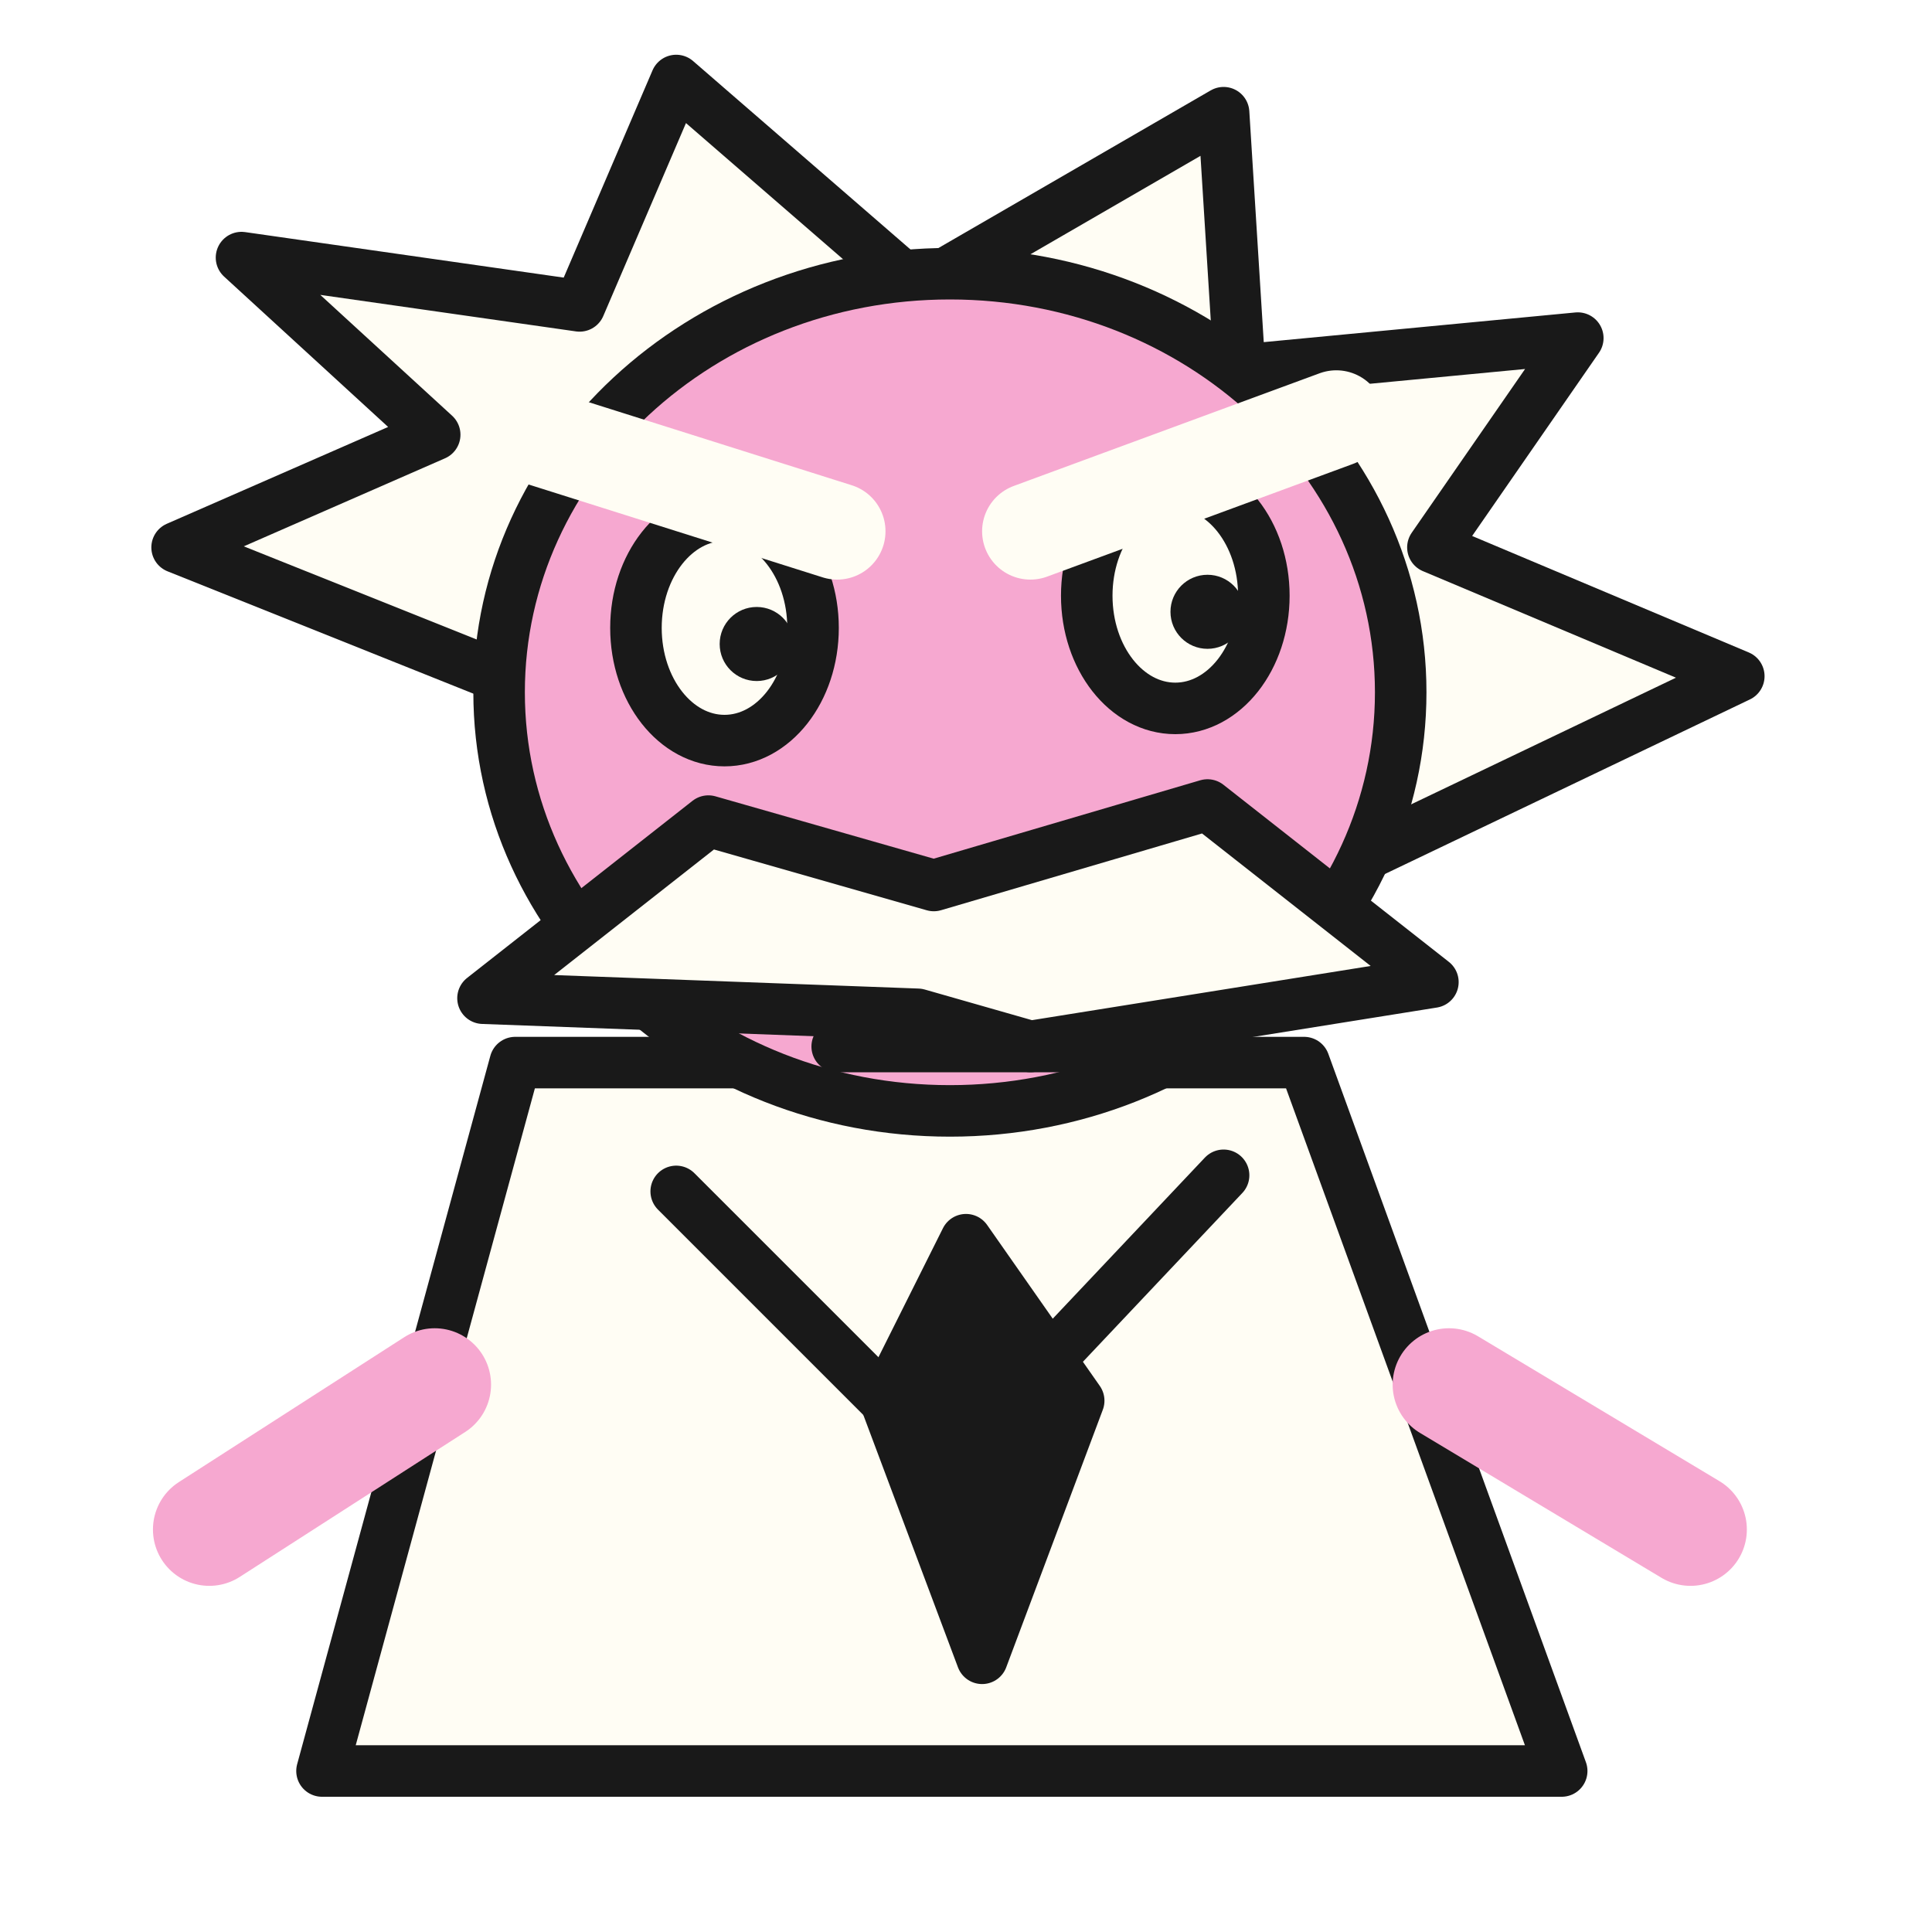
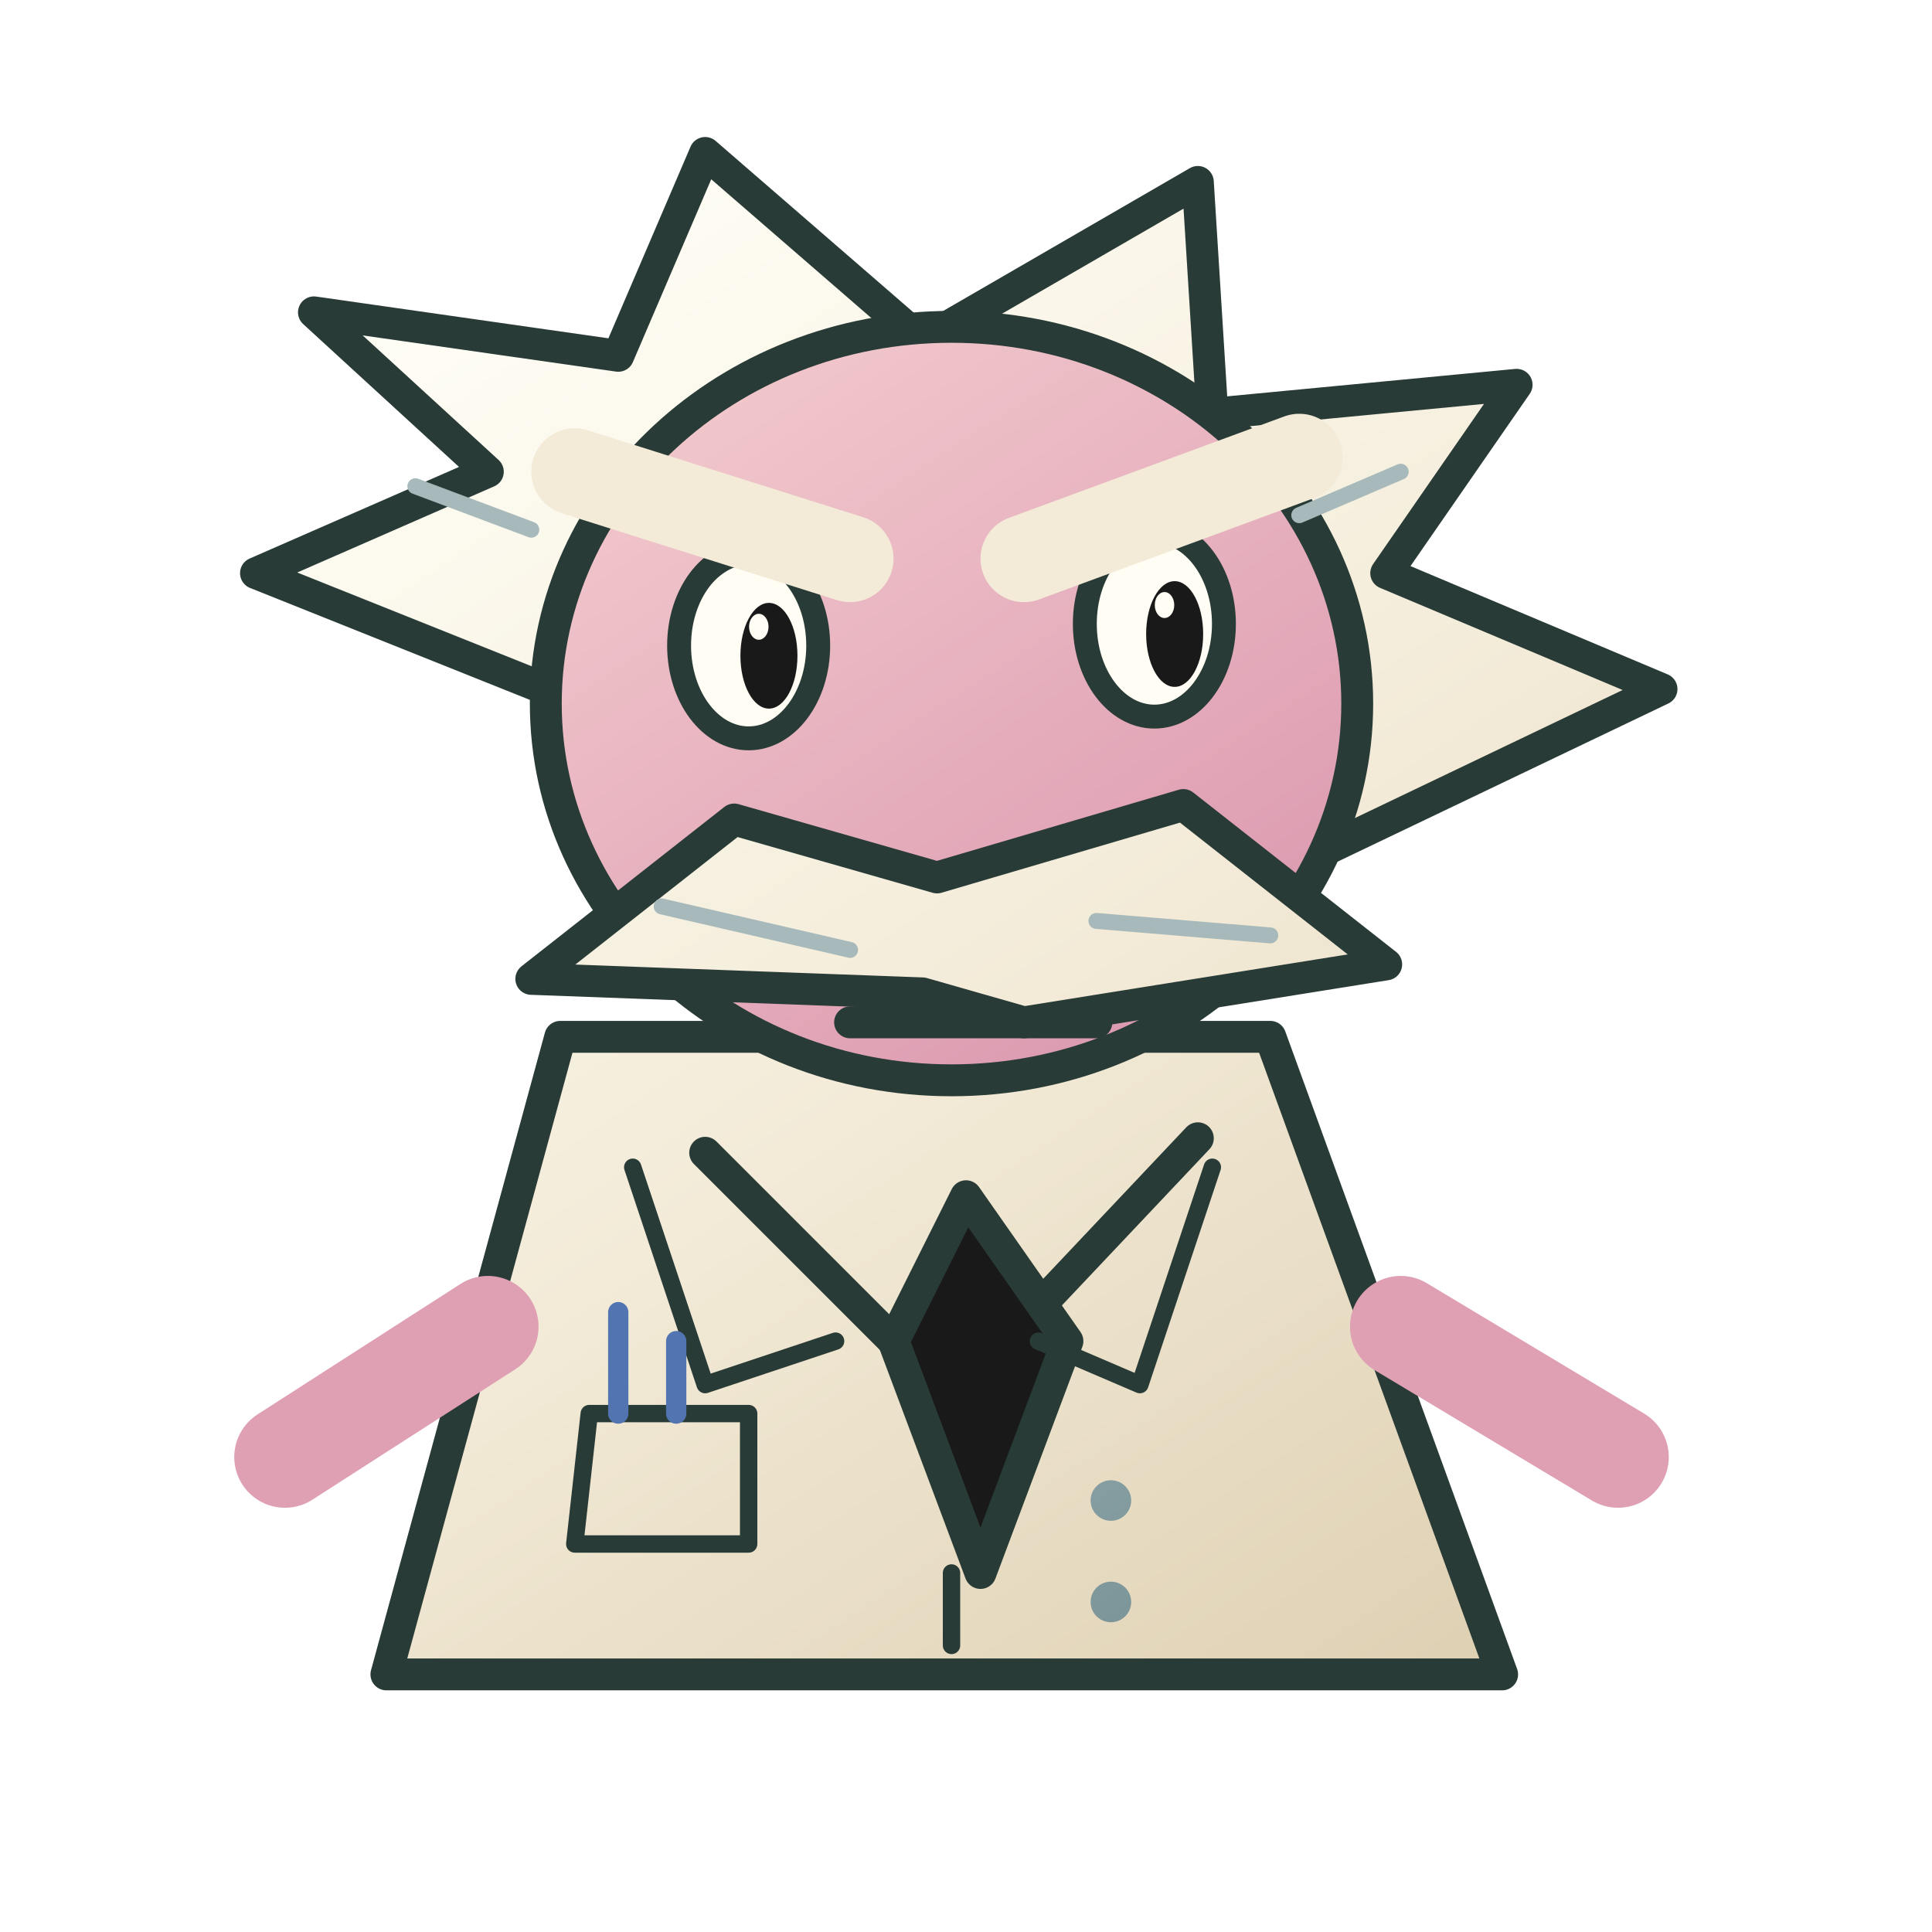
- <svg xmlns="http://www.w3.org/2000/svg" width="120" height="120" class="avatar fan-avatar " viewBox="0 0 120 120" fill="none" stroke="#191919" stroke-width="3.2" stroke-linecap="round" stroke-linejoin="round" aria-hidden="true">
-   <path d="M32 66 20 110h77L81 66z" fill="#fffdf4" />
-   <path d="M31 42 11 34l16-7-12-11 21 3 6-14 15 13 19-11 1 16 21-2-9 13 19 8-23 11" fill="#fffdf4" />
-   <ellipse cx="59" cy="43" rx="28" ry="26" fill="#f6a8d0" />
-   <g fill="#fffdf4">
-     <ellipse cx="45" cy="39" rx="5.5" ry="7" />
-     <ellipse cx="73" cy="37" rx="5.5" ry="7" />
-     <g fill="#191919" stroke="none">
-       <circle cx="47" cy="40" r="2.3" />
-       <circle cx="75" cy="38" r="2.3" />
+ <svg xmlns="http://www.w3.org/2000/svg" width="120" height="120" class="avatar fan-avatar " viewBox="0 0 120 120" fill="none" stroke="#293b36" stroke-width="2.2" stroke-linecap="round" stroke-linejoin="round" aria-hidden="true">
+   <defs>
+     <linearGradient id="p-_R_0_-fffdf4" x1="22" y1="12" x2="88" y2="112" gradientUnits="userSpaceOnUse">
+       <stop stop-color="#fffef6" />
+       <stop offset=".55" stop-color="#f3ebd8" />
+       <stop offset="1" stop-color="#dfd1b4" />
+     </linearGradient>
+     <linearGradient id="p-_R_0_-f6a8d0" x1="22" y1="12" x2="88" y2="112" gradientUnits="userSpaceOnUse">
+       <stop stop-color="#f8d7d5" />
+       <stop offset=".55" stop-color="#dfa0b4" />
+       <stop offset="1" stop-color="#b96f92" />
+     </linearGradient>
+     <linearGradient id="p-_R_0_-aebbc5" x1="22" y1="12" x2="88" y2="112" gradientUnits="userSpaceOnUse">
+       <stop stop-color="#e2e6df" />
+       <stop offset=".55" stop-color="#a7b9ba" />
+       <stop offset="1" stop-color="#6c898e" />
+     </linearGradient>
+   </defs>
+   <g data-portrait-drawing="" transform="translate(6 5) scale(.9)">
+     <path d="M32 66 20 110h77L81 66z" fill="url(#p-_R_0_-fffdf4)" />
+     <path d="M31 42 11 34l16-7-12-11 21 3 6-14 15 13 19-11 1 16 21-2-9 13 19 8-23 11" fill="url(#p-_R_0_-fffdf4)" />
+     <ellipse cx="59" cy="43" rx="28" ry="26" fill="url(#p-_R_0_-f6a8d0)" />
+     <g>
+       <g>
+         <ellipse cx="45" cy="39" rx="4.8" ry="6.4" fill="#fffdf4" stroke-width="1.65" />
+         <ellipse cx="46.4" cy="39.7" rx="1.968" ry="3.648" fill="#191919" stroke="none" />
+         <ellipse cx="45.7" cy="37.7" rx="0.672" ry="0.896" fill="#fffdf4" stroke="none" />
+         <path d="M41.544 34.84q3.36-3.84 6.72-.5" fill="none" stroke-width="1.1" opacity=".45" />
+       </g>
+       <g>
+         <ellipse cx="73" cy="37.5" rx="4.8" ry="6.4" fill="#fffdf4" stroke-width="1.65" />
+         <ellipse cx="74.4" cy="38.2" rx="1.968" ry="3.648" fill="#191919" stroke="none" />
+         <ellipse cx="73.7" cy="36.2" rx="0.672" ry="0.896" fill="#fffdf4" stroke="none" />
+         <path d="M69.544 33.34q3.36-3.84 6.72-.5" fill="none" stroke-width="1.1" opacity=".45" />
+       </g>
    </g>
+     <path d="m33 27 19 6m12 0 19-7" fill="none" stroke="#f3ebd8" stroke-width="6" />
+     <path d="m58 55-14-4-14 11 27 1 7 2 25-4-14-11z" fill="url(#p-_R_0_-fffdf4)" />
+     <path d="M52 65h17m-27 9 17 17 17-18" fill="none" />
+     <path d="m60 77-5 10 6 16 6-16z" fill="#191919" />
+     <path d="m27 86-14 9m77-9 15 9" stroke="#dfa0b4" stroke-width="7" />
+     <path d="m37 75 5 15 9-3m26-12-5 15-7-3M59 103v5M34 92h11v9H33z" fill="none" stroke-width="1.2" />
+     <path d="M36 92v-7m4 7v-5" fill="none" stroke="#5275b1" stroke-width="1.4" />
+     <g fill="url(#p-_R_0_-aebbc5)" stroke="none">
+       <circle cx="70" cy="98" r="1.4" />
+       <circle cx="70" cy="105" r="1.4" />
+     </g>
+     <path d="m39 57 13 3m17-2 12 1m-59-31 8 3m60-4-7 3" fill="none" stroke="#a7b9ba" stroke-width="1.1" />
  </g>
-   <path d="m33 27 19 6m12 0 19-7" fill="none" stroke="#fffdf4" stroke-width="6" />
-   <path d="m58 55-14-4-14 11 27 1 7 2 25-4-14-11z" fill="#fffdf4" />
-   <path d="M52 65h17m-27 9 17 17 17-18" fill="none" />
-   <path d="m60 77-5 10 6 16 6-16z" fill="#191919" />
-   <path d="m27 86-14 9m77-9 15 9" stroke="#f6a8d0" stroke-width="7" />
</svg>
